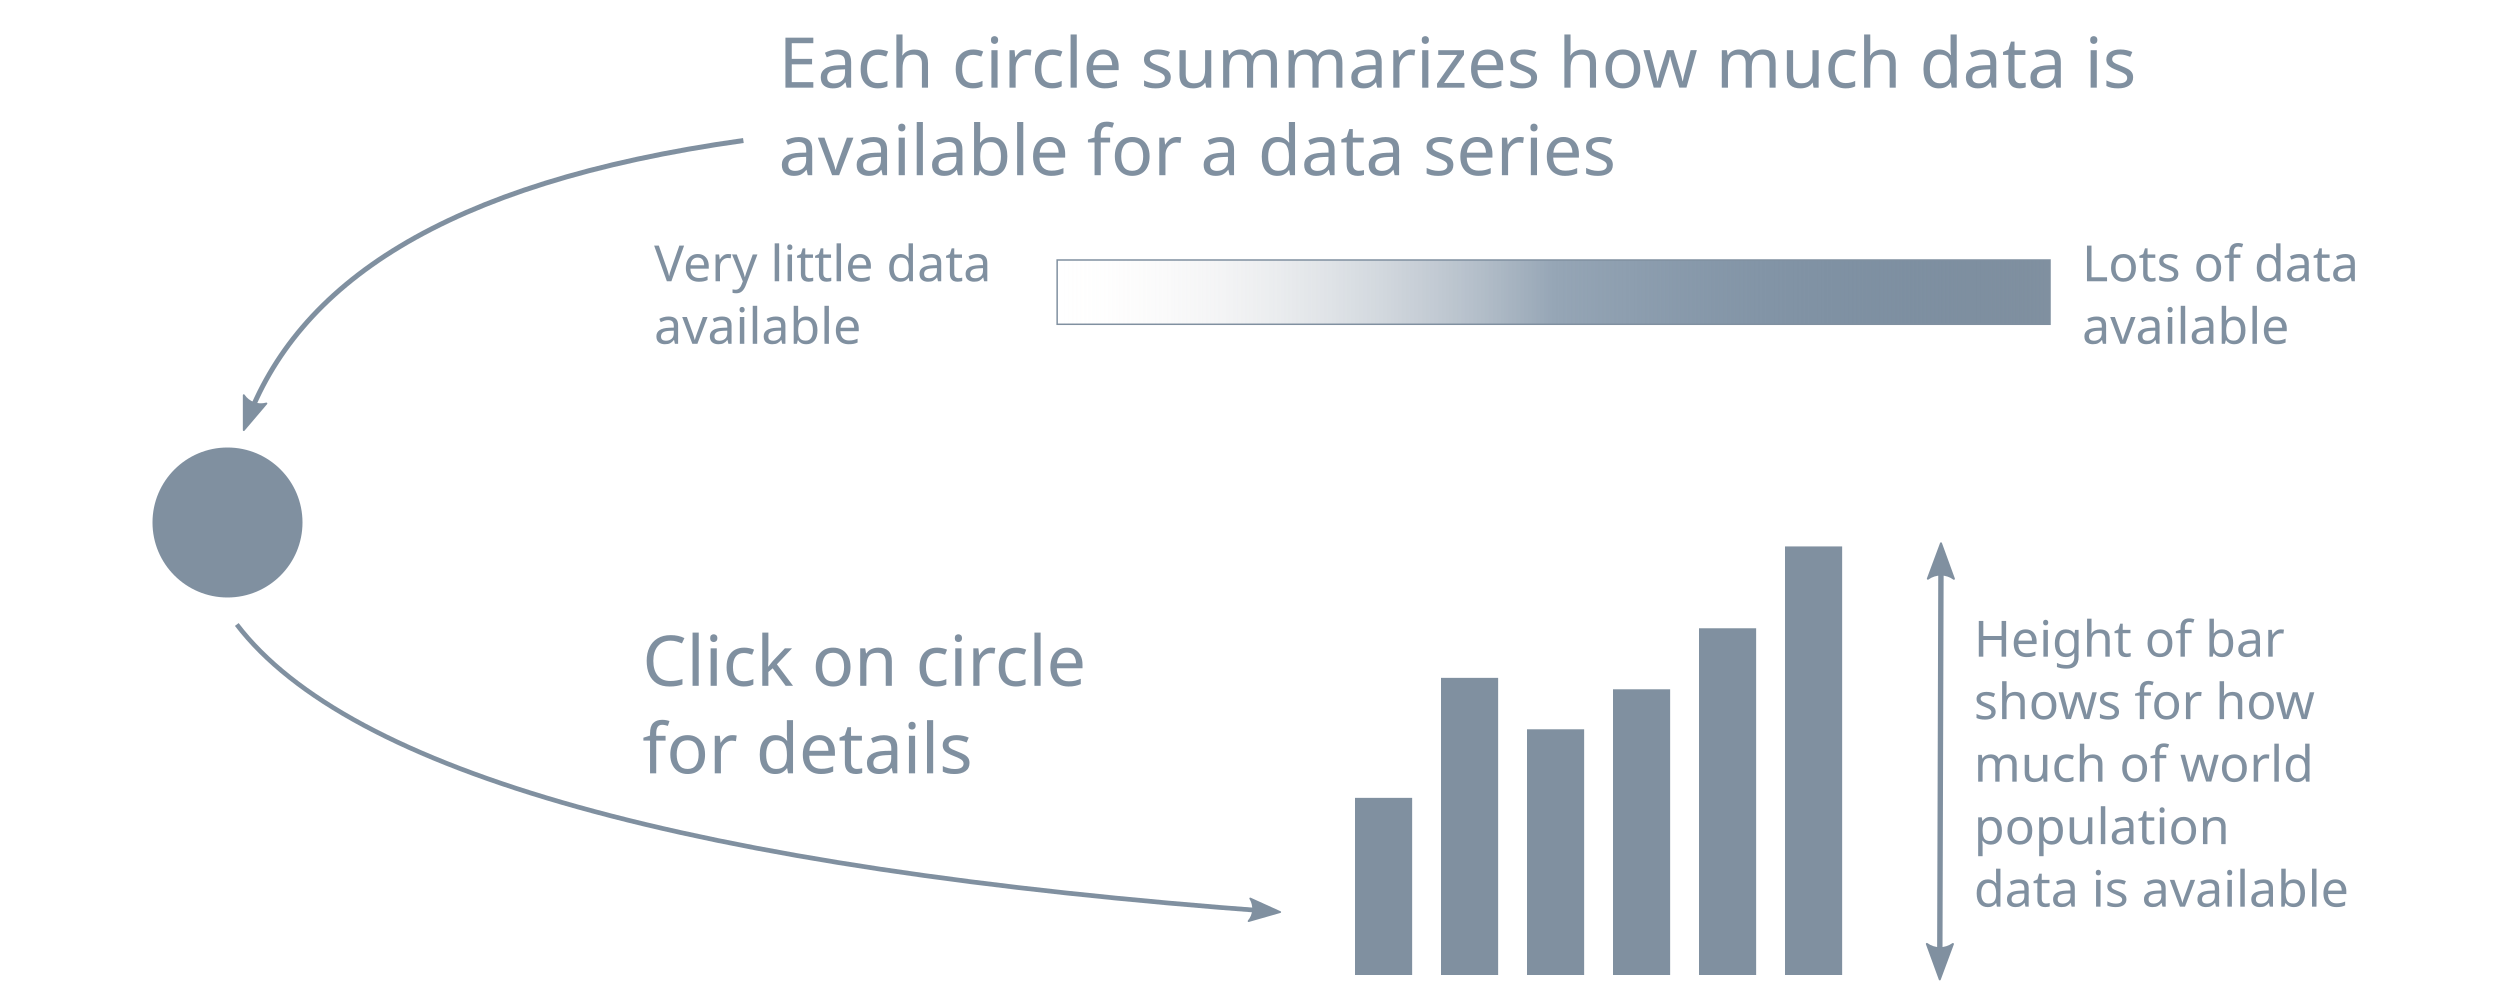
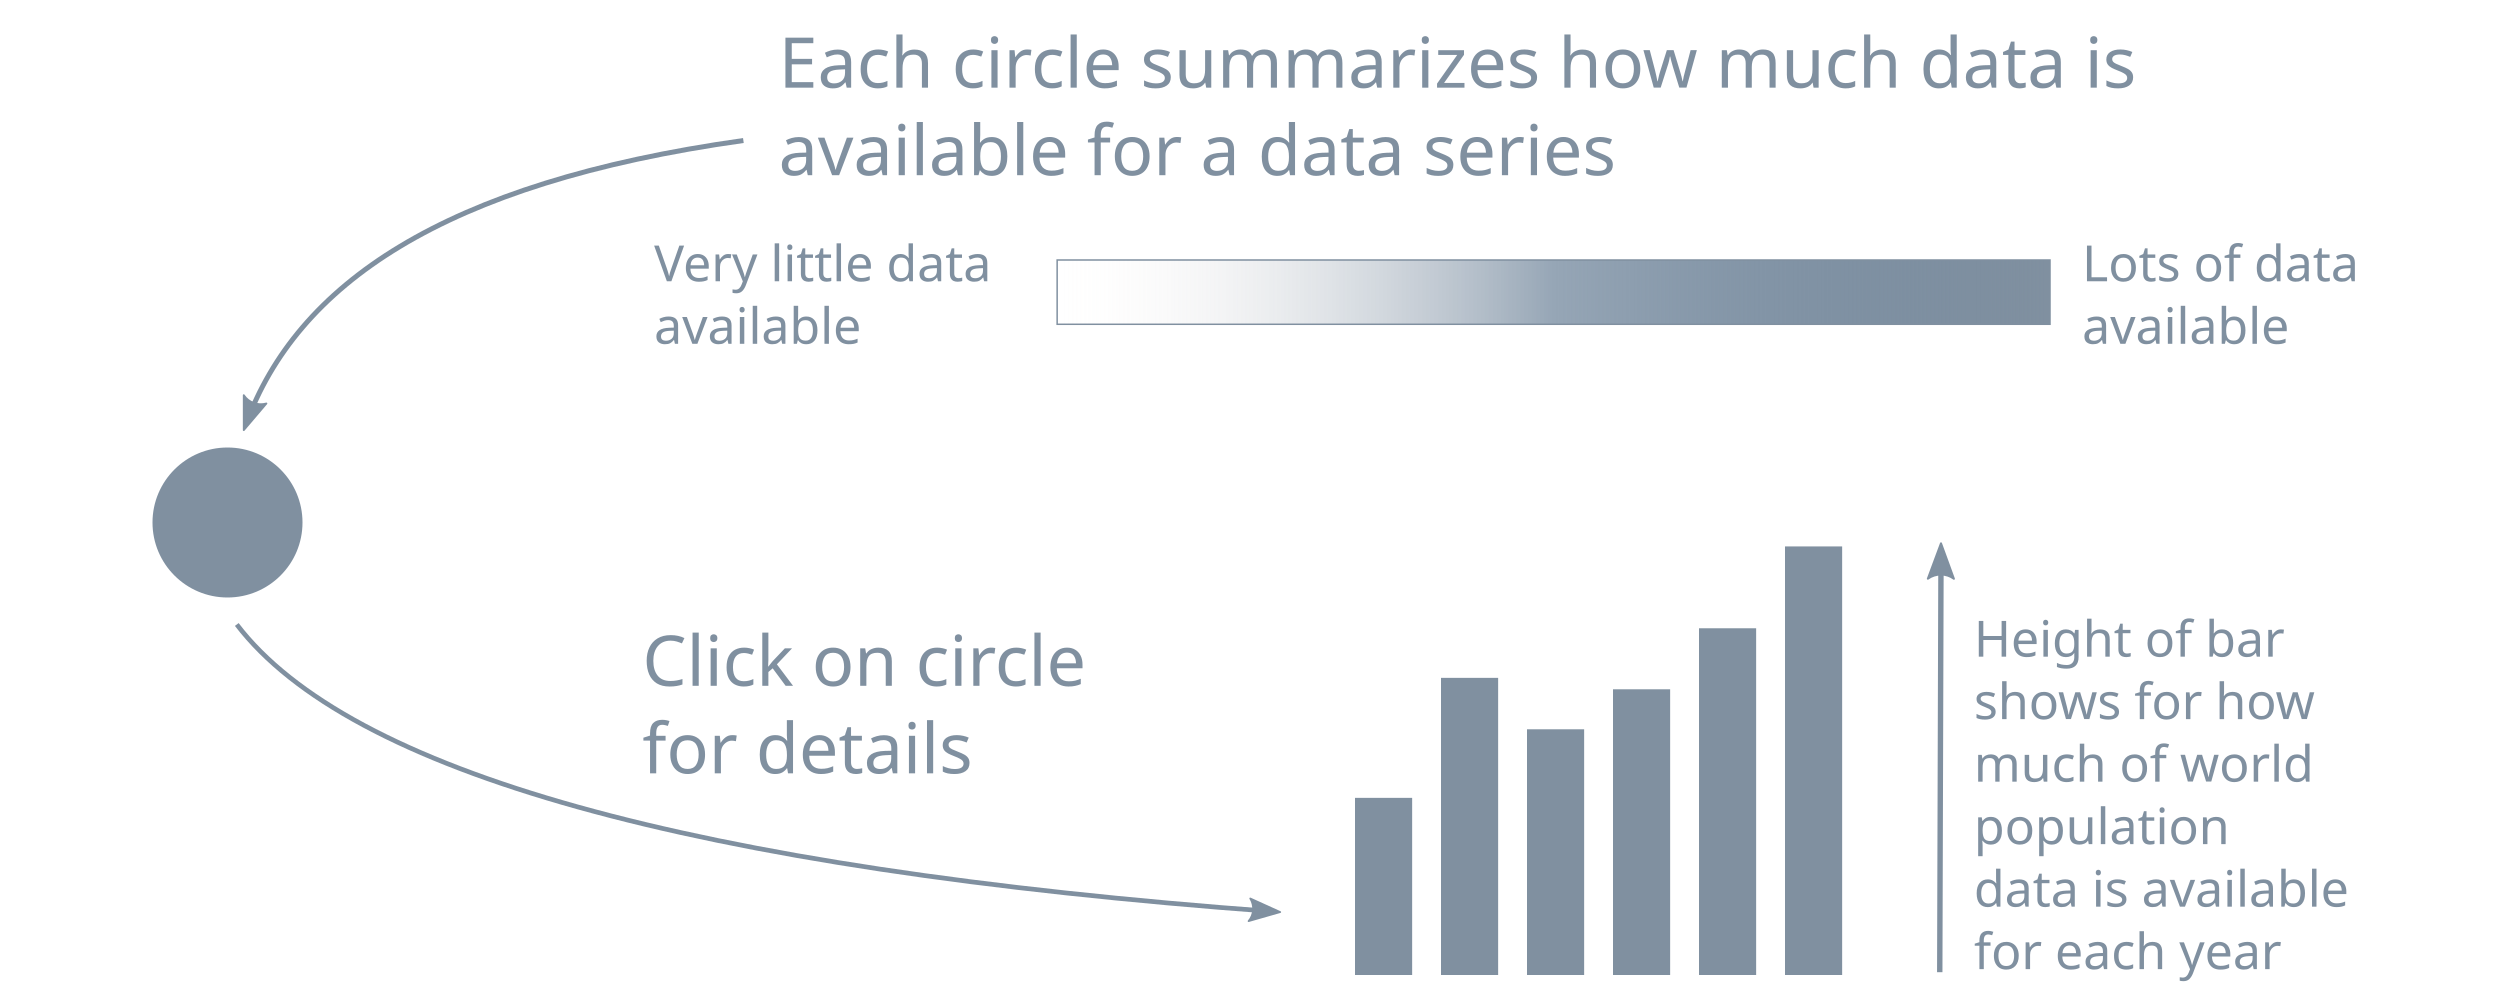
<svg xmlns="http://www.w3.org/2000/svg" xmlns:xlink="http://www.w3.org/1999/xlink" version="1.1" id="svg2" height="200" width="500">
  <defs id="defs4">
    <marker style="overflow:visible" id="Arrow2Mstart" refX="0.0" refY="0.0" orient="auto">
      <path transform="scale(0.6) translate(0,0)" d="M 8.719,4.034 L -2.207,0.016 L 8.719,-4.002 C 6.973,-1.63 6.983,1.616 8.719,4.034 z " style="fill-rule:evenodd;stroke-width:0.625;stroke-linejoin:round" id="path3897" />
    </marker>
    <linearGradient id="linearGradient5261">
      <stop id="stop5263" offset="0" style="stop-color:#8090a0;stop-opacity:1;" />
      <stop style="stop-color:#2c4c6c;stop-opacity:0.498;" offset="0.5" id="stop5269" />
      <stop id="stop5265" offset="1" style="stop-color:#fff5ee;stop-opacity:0;" />
    </linearGradient>
    <marker orient="auto" refY="0.0" refX="0.0" id="Arrow2Mend" style="overflow:visible;">
      <path id="path3900" style="fill-rule:evenodd;stroke-width:0.625;stroke-linejoin:round;" d="M 8.719,4.034 L -2.207,0.016 L 8.719,-4.002 C 6.973,-1.63 6.983,1.616 8.719,4.034 z " transform="scale(0.6) rotate(180) translate(0,0)" />
    </marker>
    <marker style="overflow:visible;" id="Arrow2Lend" refX="0.0" refY="0.0" orient="auto">
      <path transform="scale(1.1) rotate(180) translate(1,0)" d="M 8.719,4.034 L -2.207,0.016 L 8.719,-4.002 C 6.973,-1.63 6.983,1.616 8.719,4.034 z " style="fill-rule:evenodd;stroke-width:0.625;stroke-linejoin:round;" id="path3894" />
    </marker>
    <marker orient="auto" refY="0.0" refX="0.0" id="Arrow1Mend" style="overflow:visible;">
      <path id="path3882" d="M 0.0,0.0 L 5.0,-5.0 L -12.5,0.0 L 5.0,5.0 L 0.0,0.0 z " style="fill-rule:evenodd;stroke:#000000;stroke-width:1.0pt;" transform="scale(0.4) rotate(180) translate(10,0)" />
    </marker>
    <linearGradient id="linearGradient3859">
      <stop style="stop-color:#fff5ee;stop-opacity:1;" offset="0" id="stop3861" />
      <stop id="stop5257" offset="0.5" style="stop-color:#95a0ad;stop-opacity:0.498;" />
      <stop style="stop-color:#2c4c6c;stop-opacity:0;" offset="1" id="stop3863" />
    </linearGradient>
    <marker orient="auto" refY="0.0" refX="0.0" id="Arrow1Mend1" style="overflow:visible;">
      <path id="path4549" d="M 0.0,0.0 L 5.0,-5.0 L -12.5,0.0 L 5.0,5.0 L 0.0,0.0 z " style="stroke:#2c4c6c;stroke-width:1.0pt;fill:#2c4c6c;fill-rule:evenodd" transform="scale(0.4) rotate(180) translate(10,0)" />
    </marker>
    <marker style="overflow:visible;" id="Arrow2LendI" refX="0.0" refY="0.0" orient="auto">
      <path transform="scale(1.1) rotate(180) translate(1,0)" d="M 8.719,4.034 L -2.207,0.016 L 8.719,-4.002 C 6.973,-1.63 6.983,1.616 8.719,4.034 z " style="stroke-linejoin:round;stroke:#2c4c6c;stroke-width:0.625;fill:#2c4c6c;fill-rule:evenodd" id="path4969" />
    </marker>
    <marker orient="auto" refY="0.0" refX="0.0" id="Arrow2Menda" style="overflow:visible;">
      <path id="path5216" style="stroke-linejoin:round;stroke:#2c4c6c;stroke-width:0.625;fill:#2c4c6c;fill-rule:evenodd" d="M 8.719,4.034 L -2.207,0.016 L 8.719,-4.002 C 6.973,-1.63 6.983,1.616 8.719,4.034 z " transform="scale(0.6) rotate(180) translate(0,0)" />
    </marker>
    <marker orient="auto" refY="0.0" refX="0.0" id="Arrow2MendaM" style="overflow:visible;">
      <path id="path5297" style="stroke-linejoin:round;fill-rule:evenodd;stroke:#8090a0;stroke-width:0.625;fill:#8090a0" d="M 8.719,4.034 L -2.207,0.016 L 8.719,-4.002 C 6.973,-1.63 6.983,1.616 8.719,4.034 z " transform="scale(0.6) rotate(180) translate(0,0)" />
    </marker>
    <marker orient="auto" refY="0.0" refX="0.0" id="Arrow2MendM" style="overflow:visible;">
      <path id="path5631" style="stroke-linejoin:round;stroke:#8090a0;stroke-width:0.625;fill:#8090a0;fill-rule:evenodd" d="M 8.719,4.034 L -2.207,0.016 L 8.719,-4.002 C 6.973,-1.63 6.983,1.616 8.719,4.034 z " transform="scale(0.6) rotate(180) translate(0,0)" />
    </marker>
    <linearGradient y2="28.571" x2="464.071" y1="28.571" x1="264.5" gradientTransform="matrix(1,0,0,0.375,-675,900.0765)" gradientUnits="userSpaceOnUse" id="linearGradient5824" xlink:href="#linearGradient5261" />
    <marker style="overflow:visible" id="Arrow2MstartP" refX="0.0" refY="0.0" orient="auto">
      <path transform="scale(0.6) translate(0,0)" d="M 8.719,4.034 L -2.207,0.016 L 8.719,-4.002 C 6.973,-1.63 6.983,1.616 8.719,4.034 z " style="stroke-linejoin:round;stroke:#8090a0;stroke-width:0.625;fill:#8090a0;fill-rule:evenodd" id="path6502" />
    </marker>
    <marker orient="auto" refY="0.0" refX="0.0" id="Arrow2Mendk" style="overflow:visible;">
      <path id="path6505" style="stroke-linejoin:round;stroke:#8090a0;stroke-width:0.625;fill:#8090a0;fill-rule:evenodd" d="M 8.719,4.034 L -2.207,0.016 L 8.719,-4.002 C 6.973,-1.63 6.983,1.616 8.719,4.034 z " transform="scale(0.6) rotate(180) translate(0,0)" />
    </marker>
  </defs>
  <g id="layer1" transform="translate(0,-852.3622)">
-     <path style="fill:#8090a0;fill-opacity:1;stroke:none" id="path2989" d="m 122.857,107.857 a 20.714,20.714 0 1 1 -41.429,0 20.714,20.714 0 1 1 41.429,0 z" transform="matrix(0.724138,0,0,0.7241304,-28.46552,878.7597)" />
+     <path style="fill:#8090a0;fill-opacity:1;stroke:none" id="path2989" d="m 122.857,107.857 c 0,11.44 -9.274,20.714 -20.714,20.714 -11.44,0 -20.714,-9.274 -20.714,-20.714 0,-11.44 9.274,-20.714 20.714,-20.714 11.44,0 20.714,9.274 20.714,20.714 z" transform="matrix(0.724138,0,0,0.7241304,-28.46552,878.7597)" />
    <g id="g5358" transform="matrix(1,0,0,0.8000001,-61.28571,215.8724)">
      <rect y="995.077" x="332.286" height="44.286" width="11.429" id="rect3763-1" style="fill:#8090a0;fill-opacity:1;stroke:none" />
      <rect y="965.077" x="349.486" height="74.286" width="11.429" id="rect3763" style="fill:#8090a0;fill-opacity:1;stroke:none" />
      <rect y="952.68" x="401.086" height="86.682" width="11.429" id="rect3763-2" style="fill:#8090a0;fill-opacity:1;stroke:none" />
      <rect y="967.934" x="383.886" height="71.429" width="11.429" id="rect3763-7" style="fill:#8090a0;fill-opacity:1;stroke:none" />
      <rect y="977.934" x="366.686" height="61.429" width="11.429" id="rect3763-5" style="fill:#8090a0;fill-opacity:1;stroke:none" />
      <rect y="932.219" x="418.286" height="107.143" width="11.429" id="rect3763-22" style="fill:#8090a0;fill-opacity:1;stroke:none" />
    </g>
    <path style="fill:none;stroke:#8090a0;stroke-width:0.943px;stroke-linecap:butt;stroke-linejoin:miter;stroke-opacity:1;marker-start:none;marker-end:url(#Arrow2MendaM)" d="m 47.353,977.262 c 22.446,29.382 90.357,48.798 207.446,57.431" id="path3836" />
    <rect transform="scale(-1,1)" y="904.362" x="-410" height="12.857" width="198.571" id="rect5259" style="fill:url(#linearGradient5824);fill-opacity:1;stroke:#8090a0;stroke-width:0.3;stroke-miterlimit:4;stroke-opacity:1;stroke-dasharray:none" />
    <text id="text5838" y="908.615" x="416.424" style="font-size:40px;font-style:normal;font-weight:normal;line-height:125%;letter-spacing:0px;word-spacing:0px;fill:#8090a0;fill-opacity:1;stroke:none;font-family:Sans" xml:space="preserve">
      <tspan id="tspan5840" y="908.615" x="416.424">
        <tspan id="tspan5842" style="font-size:10px;fill:#8090a0;fill-opacity:1" y="908.615" x="416.424">Lots of data </tspan>
        <tspan id="tspan5844" style="font-size:10px;fill:#8090a0;fill-opacity:1" y="908.615" x="478.787" dx="0" />
      </tspan>
      <tspan id="tspan5846" y="921.115" x="416.424">
        <tspan id="tspan5848" style="font-size:10px;fill:#8090a0;fill-opacity:1" y="921.115" x="416.424">available</tspan>
      </tspan>
    </text>
    <text id="text5826" y="908.615" x="130.824" style="font-size:40px;font-style:normal;font-weight:normal;line-height:125%;letter-spacing:0px;word-spacing:0px;fill:#8090a0;fill-opacity:1;stroke:none;font-family:Sans" xml:space="preserve">
      <tspan id="tspan5828" y="908.615" x="130.824">
        <tspan id="tspan5830" style="font-size:10px;fill:#8090a0;fill-opacity:1" y="908.615" x="130.824">Very little data</tspan>
        <tspan id="tspan5832" style="font-size:10px;fill:#8090a0;fill-opacity:1" y="908.615" x="204.301" dx="0" />
      </tspan>
      <tspan id="tspan5834" y="921.115" x="130.824">
        <tspan id="tspan5836" style="font-size:10px;fill:#8090a0;fill-opacity:1" y="921.115" x="130.824">available</tspan>
      </tspan>
    </text>
    <path style="fill:none;stroke:#8090a0;stroke-width:1;stroke-linecap:butt;stroke-linejoin:miter;stroke-miterlimit:4;stroke-opacity:1;stroke-dasharray:none;marker-end:url(#Arrow2MendM)" d="M 148.676,880.464 C 88.088,888.97 59.346,909.533 49.203,937.138" id="path5408" />
    <text id="text5801" y="869.901" x="155.728" style="font-size:40px;font-style:normal;font-weight:normal;line-height:125%;letter-spacing:0px;word-spacing:0px;fill:#8090a0;fill-opacity:1;stroke:none;font-family:Sans" xml:space="preserve">
      <tspan id="tspan5803" y="869.901" x="155.728">
        <tspan id="tspan5805" style="font-size:14px;fill:#8090a0" y="869.901" x="155.728">Each circle summarizes how much data is </tspan>
      </tspan>
      <tspan id="tspan5807" y="887.401" x="155.728">
        <tspan id="tspan5809" style="font-size:14px;fill:#8090a0" y="887.401" x="155.728">available for a data series</tspan>
        <tspan id="tspan5811" style="font-size:14px;fill:#8090a0" y="887.401" x="355.091" dx="0" />
      </tspan>
    </text>
    <flowRoot style="fill:black;stroke:none;stroke-opacity:1;stroke-width:1px;stroke-linejoin:miter;stroke-linecap:butt;fill-opacity:1;font-family:Sans;font-style:normal;font-weight:normal;font-size:40px;line-height:125%;letter-spacing:0px;word-spacing:0px" id="flowRoot5728" xml:space="preserve">
      <flowRegion id="flowRegion5730">
        <rect y="-25" x="204.286" height="68.571" width="187.143" id="rect5732" />
      </flowRegion>
      <flowPara id="flowPara5734" />
    </flowRoot>
-     <path id="path5872" d="m 388.203,962.459 c -0.253,84.348 -0.253,84.348 -0.253,84.348" style="fill:none;stroke:#8090a0;stroke-width:1.08;stroke-linecap:butt;stroke-linejoin:miter;stroke-miterlimit:4;stroke-opacity:1;stroke-dasharray:none;marker-start:url(#Arrow2MstartP);marker-end:url(#Arrow2Mendk)" />
+     <path id="path5872" d="m 388.203,962.459 c -0.253,84.348 -0.253,84.348 -0.253,84.348" style="fill:none;stroke:#8090a0;stroke-width:1.08;stroke-linecap:butt;stroke-linejoin:miter;stroke-miterlimit:4;stroke-opacity:1;stroke-dasharray:none;marker-start:url(#Arrow2MstartP);marker-end:none" />
    <text xml:space="preserve" style="font-size:40px;font-style:normal;font-weight:normal;line-height:125%;letter-spacing:0px;word-spacing:0px;fill:#8090a0;fill-opacity:1;stroke:none;font-family:Sans" x="394.789" y="983.692" id="text6653">
      <tspan id="tspan6655" x="394.789" y="983.692" style="font-size:10px;fill:#8090a0;fill-opacity:1">Height of bar</tspan>
      <tspan x="394.789" y="996.192" style="font-size:10px;fill:#8090a0;fill-opacity:1" id="tspan6661">shows for how</tspan>
      <tspan x="394.789" y="1008.692" style="font-size:10px;fill:#8090a0;fill-opacity:1" id="tspan6675">much of world </tspan>
      <tspan x="394.789" y="1021.192" style="font-size:10px;fill:#8090a0;fill-opacity:1" id="tspan6677">population </tspan>
      <tspan x="394.789" y="1033.692" style="font-size:10px;fill:#8090a0;fill-opacity:1" id="tspan6671">data is available</tspan>
+       <tspan x="394.789" y="1046.192" style="font-size:10px;fill:#8090a0;fill-opacity:1" id="tspan4103">for each year</tspan>
    </text>
    <text xml:space="preserve" style="font-size:40px;font-style:normal;font-weight:normal;line-height:125%;letter-spacing:0px;word-spacing:0px;fill:#8090a0;fill-opacity:1;stroke:none;font-family:Sans" x="128.477" y="989.53" id="text6696">
      <tspan x="128.477" y="989.53" id="tspan6698">
        <tspan x="128.477" y="989.53" style="font-size:14px;fill:#8090a0" id="tspan6700">Click on circle</tspan>
        <tspan dx="0" x="225.492" y="989.53" style="font-size:14px;fill:#8090a0" id="tspan6702" />
      </tspan>
      <tspan x="128.477" y="1007.03" id="tspan6704">
        <tspan x="128.477" y="1007.03" style="font-size:14px;fill:#8090a0" id="tspan6706">for details</tspan>
      </tspan>
    </text>
  </g>
</svg>
